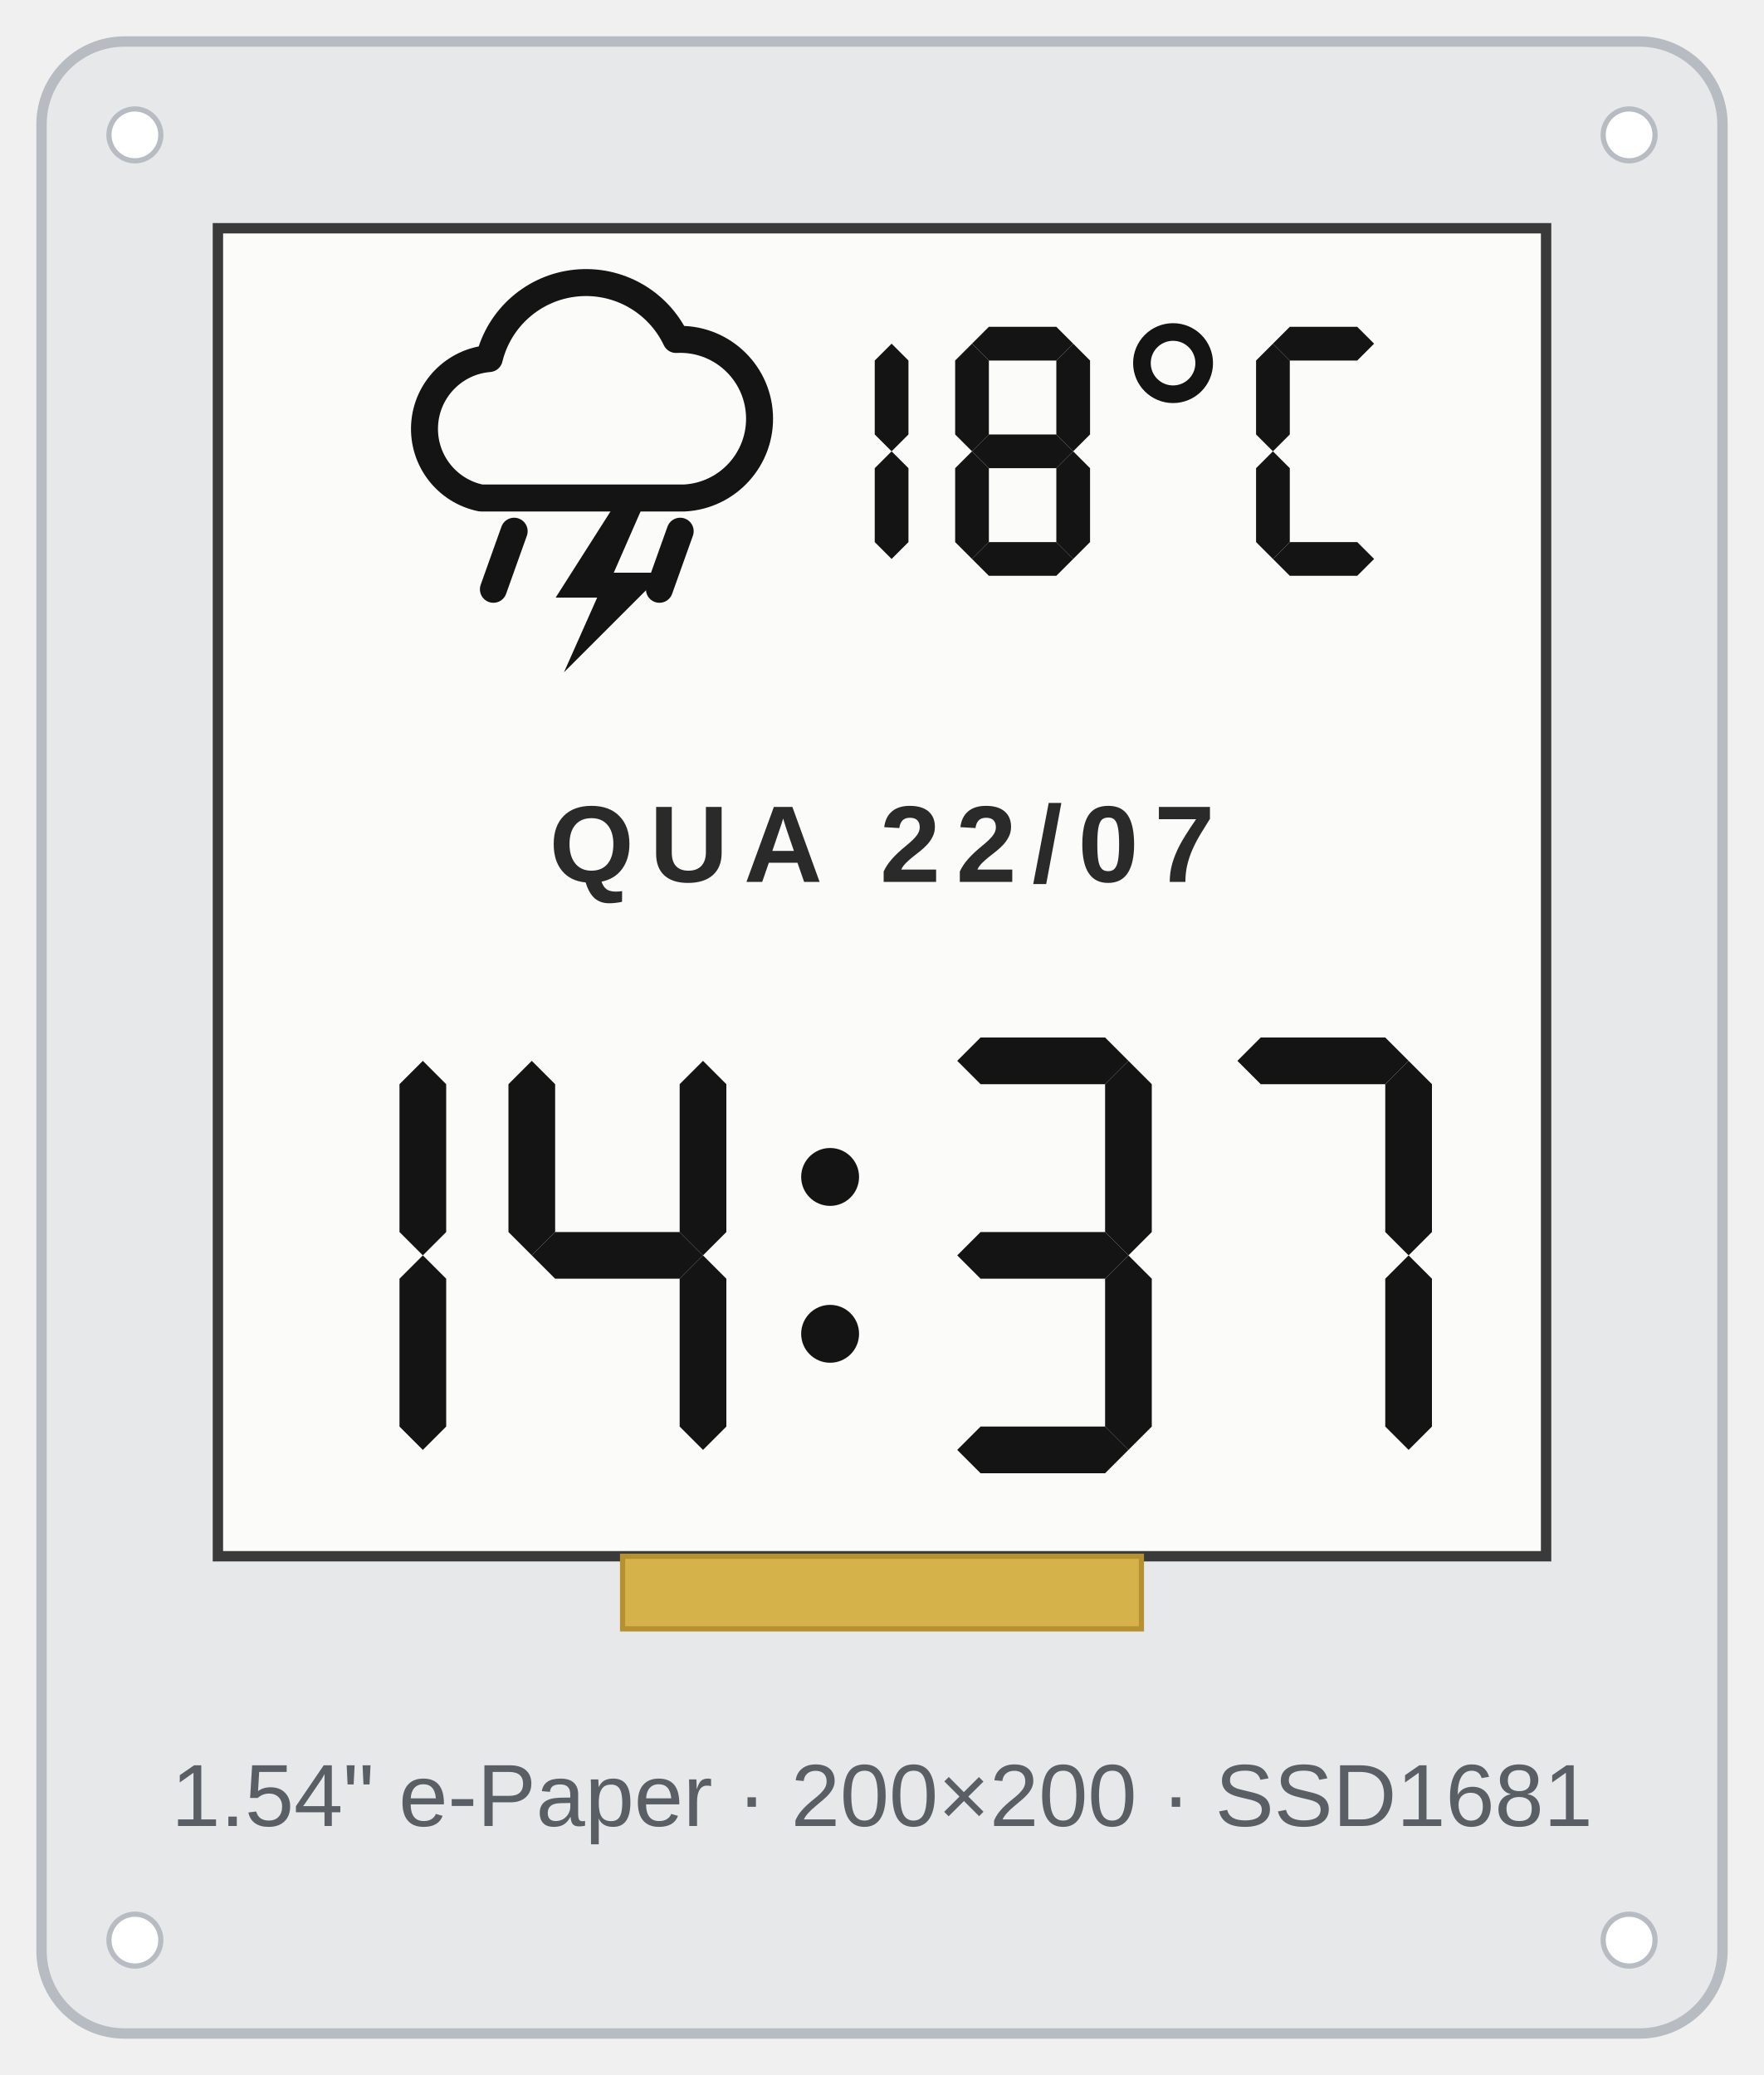
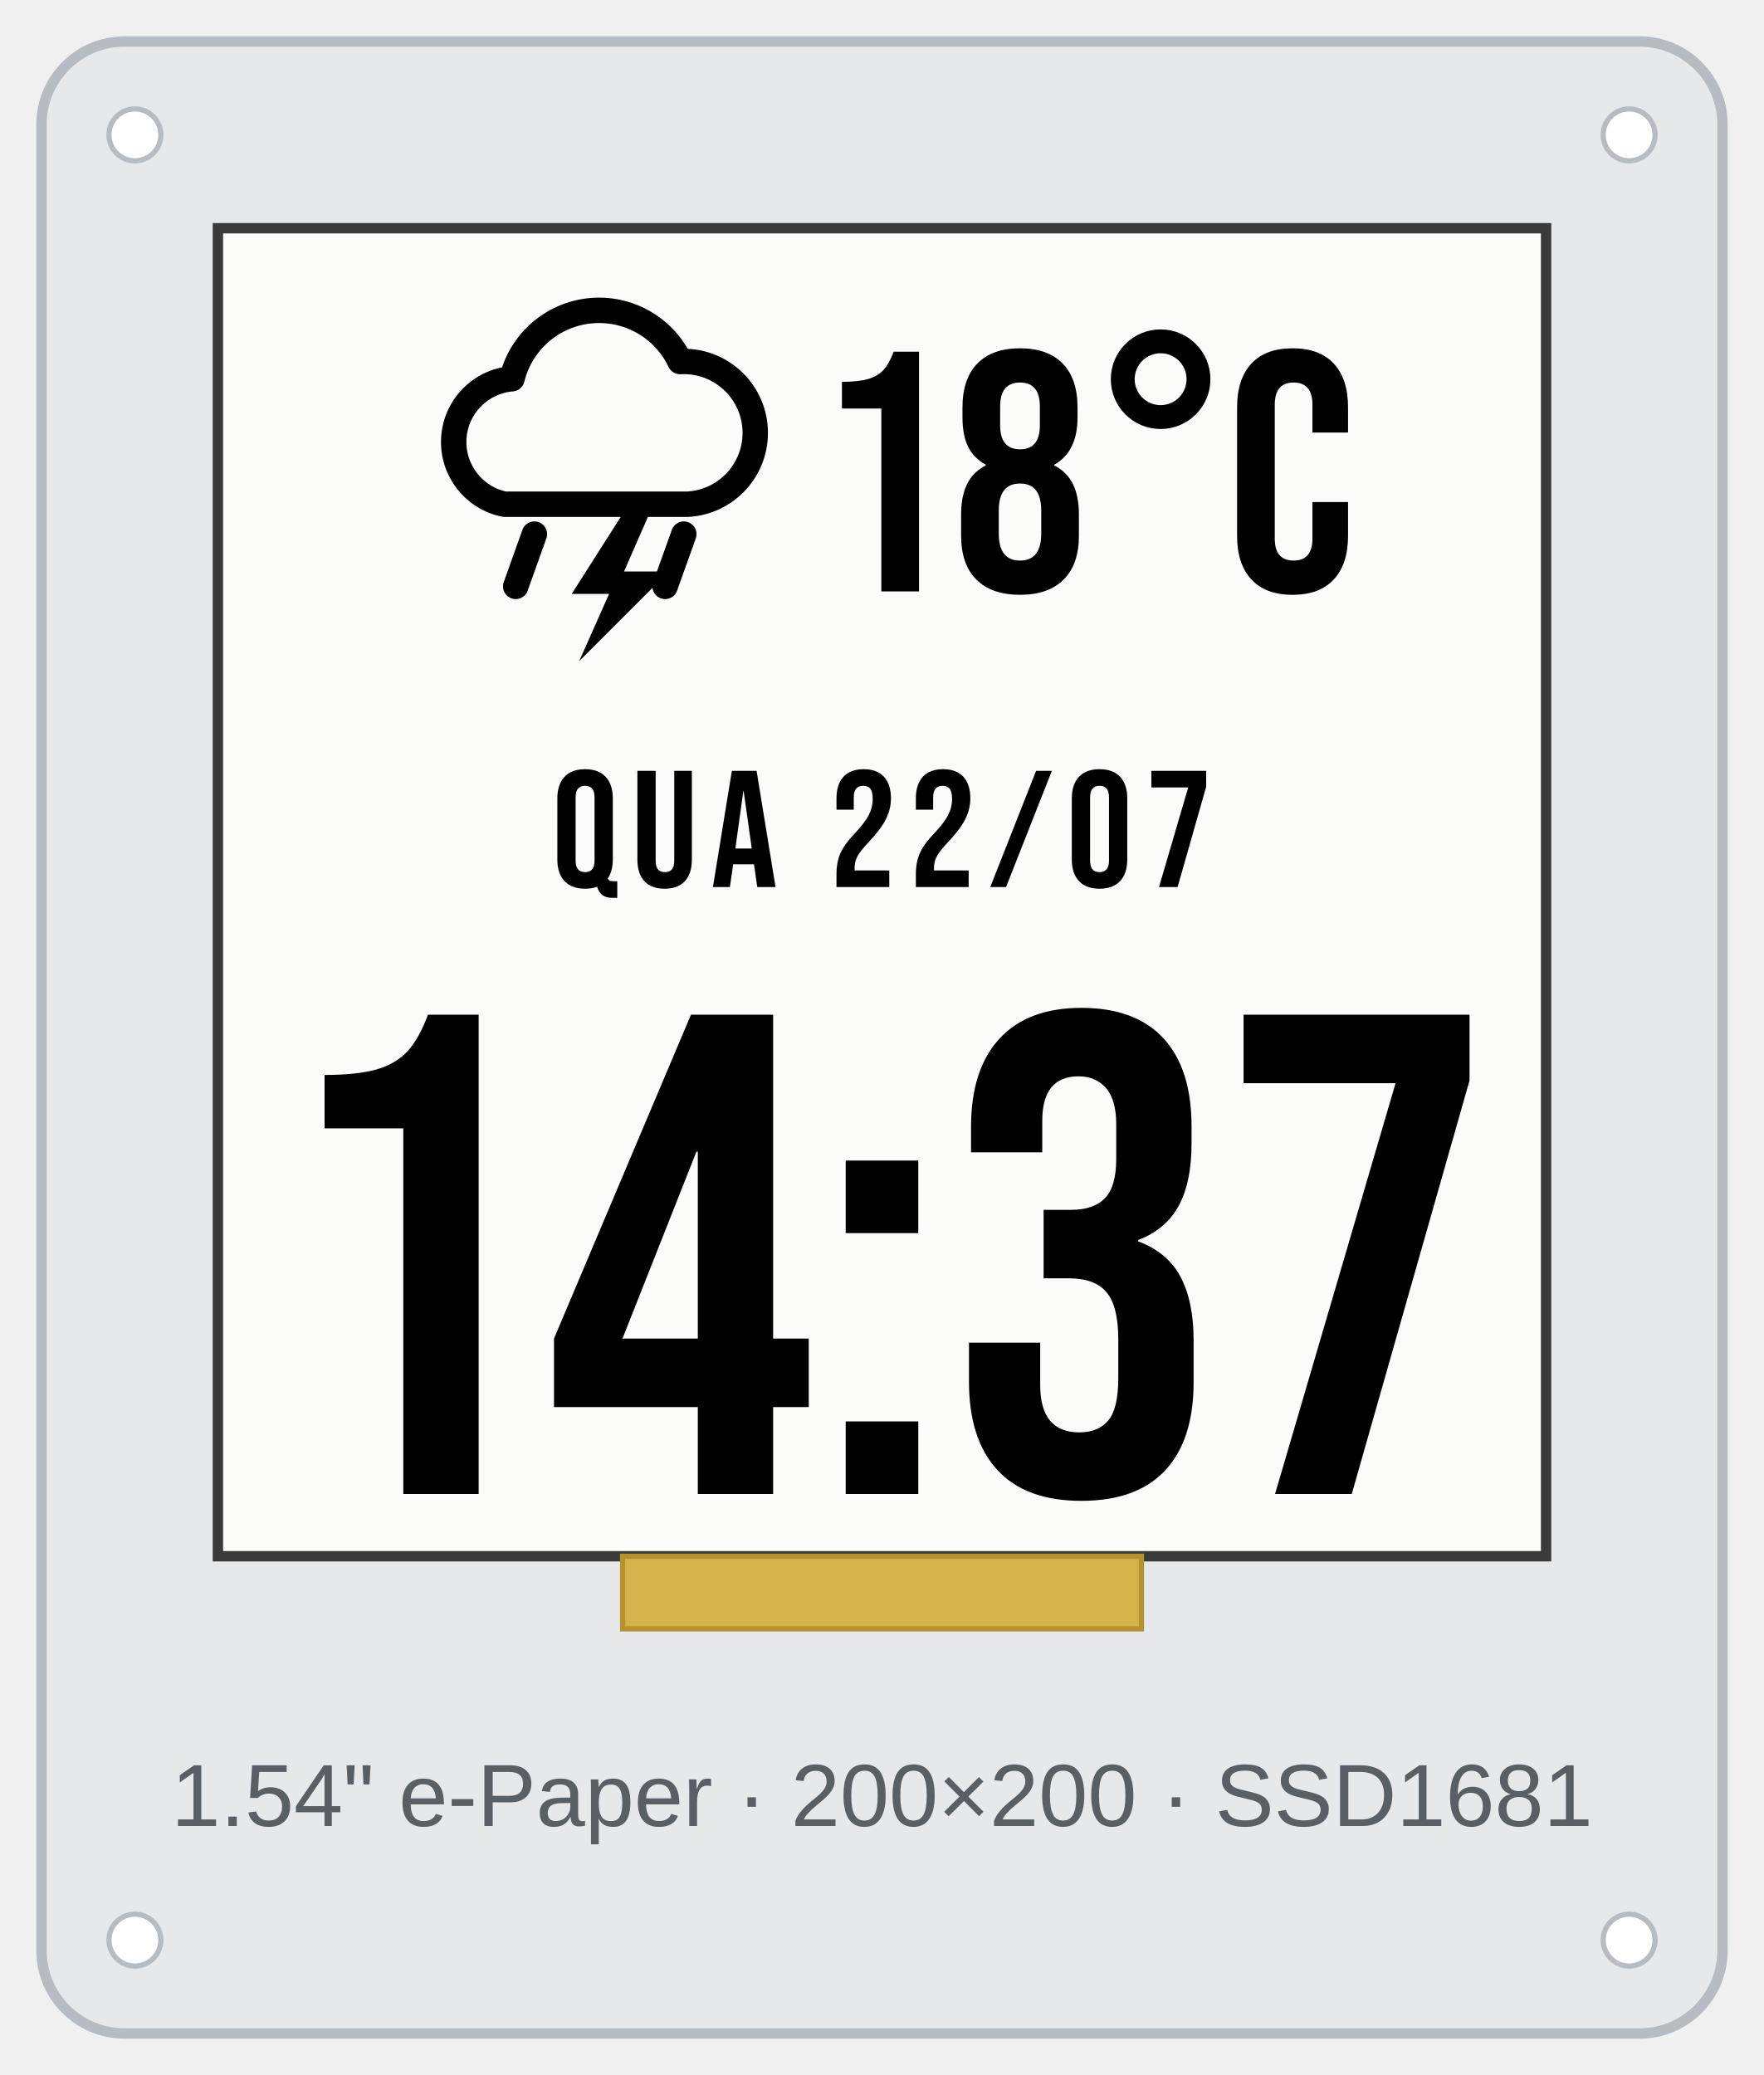
- <svg xmlns="http://www.w3.org/2000/svg" width="340" height="400" viewBox="0 0 340 400" font-family="'Helvetica Neue', Arial, sans-serif">
+ <svg xmlns="http://www.w3.org/2000/svg" width="340" height="400" viewBox="0 0 340 400" font-family="Arial, sans-serif">
  <rect x="8" y="8" width="324" height="384" rx="16" fill="#e6e8ea" stroke="#b7bcc2" stroke-width="2" />
  <circle cx="26" cy="26" r="5" fill="#fff" stroke="#b7bcc2" />
  <circle cx="314" cy="26" r="5" fill="#fff" stroke="#b7bcc2" />
  <circle cx="26" cy="374" r="5" fill="#fff" stroke="#b7bcc2" />
  <circle cx="314" cy="374" r="5" fill="#fff" stroke="#b7bcc2" />
  <rect x="42" y="44" width="256" height="256" fill="#fbfbf9" stroke="#3a3a3a" stroke-width="2" />
-   <g transform="translate(19.1,-72) scale(0.8)">
-     <g fill="none" stroke="#141414" stroke-width="6.5" stroke-linejoin="round" stroke-linecap="round">
+   <g transform="translate(31.0,-54) scale(0.72)">
+     <g fill="none" stroke="#000000" stroke-width="6.8" stroke-linejoin="round" stroke-linecap="round">
      <path d="M92 210 a17 17 0 0 1 2 -33.6 a24 24 0 0 1 45 -4.6 a15 15 0 0 1 2 38.2 z" />
      <line x1="100" y1="218" x2="95" y2="232" />
      <line x1="140" y1="218" x2="135" y2="232" />
    </g>
-     <path d="M124 212 L110 234 L120 234 L112 252 L136 228 L124 228 L131 212 Z" fill="#141414" />
+     <path d="M124 212 L110 234 L120 234 L112 252 L136 228 L124 228 L131 212 Z" fill="#000000" />
  </g>
-   <polygon points="81.5,204.5 86.0,209.0 86.0,237.5 81.5,242.0 77.0,237.5 77.0,209.0" fill="#141414" />
-   <polygon points="81.5,242.0 86.0,246.5 86.0,275.0 81.5,279.5 77.0,275.0 77.0,246.5" fill="#141414" />
-   <polygon points="135.5,204.5 140.0,209.0 140.0,237.5 135.5,242.0 131.0,237.5 131.0,209.0" fill="#141414" />
-   <polygon points="135.5,242.0 140.0,246.5 140.0,275.0 135.5,279.5 131.0,275.0 131.0,246.5" fill="#141414" />
-   <polygon points="102.5,204.5 107.0,209.0 107.0,237.5 102.5,242.0 98.0,237.5 98.0,209.0" fill="#141414" />
-   <polygon points="102.5,242.0 107.0,237.5 131.0,237.5 135.5,242.0 131.0,246.5 107.0,246.5" fill="#141414" />
-   <circle cx="160.0" cy="226.88" r="5.58" fill="#141414" />
-   <circle cx="160.0" cy="257.12" r="5.58" fill="#141414" />
-   <polygon points="184.5,204.5 189.0,200.0 213.0,200.0 217.5,204.5 213.0,209.0 189.0,209.0" fill="#141414" />
-   <polygon points="217.5,204.5 222.0,209.0 222.0,237.5 217.5,242.0 213.0,237.5 213.0,209.0" fill="#141414" />
-   <polygon points="217.5,242.0 222.0,246.5 222.0,275.0 217.5,279.5 213.0,275.0 213.0,246.5" fill="#141414" />
-   <polygon points="184.5,279.5 189.0,275.0 213.0,275.0 217.5,279.5 213.0,284.0 189.0,284.0" fill="#141414" />
-   <polygon points="184.5,242.0 189.0,237.5 213.0,237.5 217.5,242.0 213.0,246.5 189.0,246.5" fill="#141414" />
-   <polygon points="238.5,204.5 243.0,200.0 267.0,200.0 271.5,204.5 267.0,209.0 243.0,209.0" fill="#141414" />
-   <polygon points="271.5,204.5 276.0,209.0 276.0,237.5 271.5,242.0 267.0,237.5 267.0,209.0" fill="#141414" />
-   <polygon points="271.5,242.0 276.0,246.5 276.0,275.0 271.5,279.5 267.0,275.0 267.0,246.5" fill="#141414" />
-   <polygon points="171.85,66.25 175.1,69.5 175.1,83.75 171.85,87.0 168.6,83.75 168.6,69.5" fill="#141414" />
-   <polygon points="171.85,87.0 175.1,90.25 175.1,104.5 171.85,107.75 168.6,104.5 168.6,90.25" fill="#141414" />
-   <polygon points="187.35,66.25 190.6,63.0 203.6,63.0 206.85,66.25 203.6,69.5 190.6,69.5" fill="#141414" />
-   <polygon points="206.85,66.25 210.1,69.5 210.1,83.75 206.85,87.0 203.6,83.75 203.6,69.5" fill="#141414" />
-   <polygon points="206.85,87.0 210.1,90.25 210.1,104.5 206.85,107.75 203.6,104.5 203.6,90.25" fill="#141414" />
-   <polygon points="187.35,107.75 190.6,104.5 203.6,104.5 206.85,107.75 203.6,111.0 190.6,111.0" fill="#141414" />
-   <polygon points="187.35,87.0 190.6,90.25 190.6,104.5 187.35,107.75 184.1,104.5 184.1,90.25" fill="#141414" />
-   <polygon points="187.35,66.25 190.6,69.5 190.6,83.75 187.35,87.0 184.1,83.75 184.1,69.5" fill="#141414" />
-   <polygon points="187.35,87.0 190.6,83.75 203.6,83.75 206.85,87.0 203.6,90.25 190.6,90.25" fill="#141414" />
-   <circle cx="226.1" cy="70" r="6" fill="none" stroke="#141414" stroke-width="3.4" />
-   <polygon points="245.35,66.25 248.6,63.0 261.6,63.0 264.85,66.25 261.6,69.5 248.6,69.5" fill="#141414" />
-   <polygon points="245.35,107.75 248.6,104.5 261.6,104.5 264.85,107.75 261.6,111.0 248.6,111.0" fill="#141414" />
-   <polygon points="245.35,87.0 248.6,90.25 248.6,104.5 245.35,107.75 242.1,104.5 242.1,90.25" fill="#141414" />
-   <polygon points="245.35,66.25 248.6,69.5 248.6,83.75 245.35,87.0 242.1,83.75 242.1,69.5" fill="#141414" />
-   <text x="170" y="170" text-anchor="middle" font-size="21" font-weight="600" letter-spacing="3" fill="#2a2a2a">QUA 22/07</text>
+   <g fill="#000000">
+     <path transform="translate(157.00,114) scale(0.066,-0.066)" d="M195 534H80V612Q127 612 155.5 620.0Q184 628 201.0 646.5Q218 665 231 700H305V0H195Z" />
+     <path transform="translate(183.40,114) scale(0.066,-0.066)" d="M28 163V225Q28 277 45.0 312.5Q62 348 100 368V370Q65 389 48.5 422.5Q32 456 32 508V537Q32 621 75.5 665.5Q119 710 200 710Q281 710 324.5 665.5Q368 621 368 537V508Q368 408 300 370V368Q338 348 355.0 312.5Q372 277 372 225V163Q372 79 327.5 34.5Q283 -10 200 -10Q117 -10 72.5 34.5Q28 79 28 163ZM258 485V540Q258 610 200 610Q142 610 142 540V485Q142 415 200 415Q258 415 258 485ZM262 169V236Q262 315 200 315Q138 315 138 236V169Q138 90 200 90Q262 90 262 169Z" />
+   </g>
+   <circle cx="223.7" cy="73.1" r="7.3" fill="none" stroke="#000000" stroke-width="4.6" />
+   <g fill="#000000">
+     <path transform="translate(236.20,114) scale(0.066,-0.066)" d="M34 162V538Q34 620 75.5 665.0Q117 710 196 710Q275 710 316.5 665.0Q358 620 358 538V464H254V545Q254 610 199 610Q144 610 144 545V154Q144 90 199 90Q254 90 254 154V261H358V162Q358 80 316.5 35.0Q275 -10 196 -10Q117 -10 75.5 35.0Q34 80 34 162Z" />
+   </g>
+   <g fill="#000000">
+     <path transform="translate(106.37,171) scale(0.032,-0.032)" d="M273 2Q242 -10 200 -10Q119 -10 76.0 36.0Q33 82 33 166V534Q33 618 76.0 664.0Q119 710 200 710Q281 710 324.0 664.0Q367 618 367 534V166Q367 96 336 51Q342 41 351.0 38.0Q360 35 377 35H394V-65H365Q290 -65 273 2ZM257 159V541Q257 610 200 610Q143 610 143 541V159Q143 90 200 90Q257 90 257 159Z" />
+     <path transform="translate(121.67,171) scale(0.032,-0.032)" d="M37 166V700H147V158Q147 122 161.5 106.0Q176 90 203 90Q230 90 244.5 106.0Q259 122 259 158V700H365V166Q365 81 323.0 35.5Q281 -10 201 -10Q121 -10 79.0 35.5Q37 81 37 166Z" />
+     <path transform="translate(137.03,171) scale(0.032,-0.032)" d="M126 700H275L389 0H279L259 139V137H134L114 0H12ZM246 232 197 578H195L147 232Z" />
+     <path transform="translate(159.98,171) scale(0.032,-0.032)" d="M39 76Q39 151 63.0 204.5Q87 258 149 323Q210 388 233.5 434.0Q257 480 257 530Q257 575 242.5 592.5Q228 610 200 610Q143 610 143 541V466H39V534Q39 619 81.0 664.5Q123 710 203 710Q283 710 325.0 664.5Q367 619 367 534Q367 470 336.5 409.0Q306 348 231 269Q182 217 165.0 184.5Q148 152 148 115V100H357V0H39Z" />
+     <path transform="translate(175.28,171) scale(0.032,-0.032)" d="M39 76Q39 151 63.0 204.5Q87 258 149 323Q210 388 233.5 434.0Q257 480 257 530Q257 575 242.5 592.5Q228 610 200 610Q143 610 143 541V466H39V534Q39 619 81.0 664.5Q123 710 203 710Q283 710 325.0 664.5Q367 619 367 534Q367 470 336.5 409.0Q306 348 231 269Q182 217 165.0 184.5Q148 152 148 115V100H357V0H39Z" />
+     <path transform="translate(190.58,171) scale(0.032,-0.032)" d="M285 700H380L104 0H9Z" />
+     <path transform="translate(205.53,171) scale(0.032,-0.032)" d="M33 166V534Q33 618 76.0 664.0Q119 710 200 710Q281 710 324.0 664.0Q367 618 367 534V166Q367 82 324.0 36.0Q281 -10 200 -10Q119 -10 76.0 36.0Q33 82 33 166ZM257 159V541Q257 610 200 610Q143 610 143 541V159Q143 90 200 90Q257 90 257 159Z" />
+     <path transform="translate(220.83,171) scale(0.032,-0.032)" d="M256 600H34V700H364V604L192 0H80Z" />
+   </g>
+   <g fill="#000000">
+     <path transform="translate(52.00,288) scale(0.13199,-0.13199)" d="M195 534H80V612Q127 612 155.5 620.0Q184 628 201.0 646.5Q218 665 231 700H305V0H195Z" />
+     <path transform="translate(104.80,288) scale(0.13199,-0.13199)" d="M225 127H15V227L215 700H335V227H387V127H335V0H225ZM225 227V500H223L115 227Z" />
+     <path transform="translate(157.59,288) scale(0.13199,-0.13199)" d="M41 487H147V381H41ZM41 106H147V0H41Z" />
+     <path transform="translate(182.41,288) scale(0.13199,-0.13199)" d="M33 164V221H137V159Q137 90 194 90Q222 90 236.5 107.5Q251 125 251 169V226Q251 274 234.0 294.5Q217 315 179 315H142V415H182Q215 415 231.5 432.0Q248 449 248 489V540Q248 576 233.0 593.0Q218 610 193 610Q140 610 140 545V499H36V536Q36 620 77.5 665.0Q119 710 197 710Q276 710 317.0 665.5Q358 621 358 537V512Q358 455 339.0 420.5Q320 386 280 371V369Q323 353 342.0 317.0Q361 281 361 225V163Q361 79 319.5 34.5Q278 -10 197 -10Q116 -10 74.5 35.0Q33 80 33 164Z" />
+     <path transform="translate(235.20,288) scale(0.13199,-0.13199)" d="M256 600H34V700H364V604L192 0H80Z" />
+   </g>
  <rect x="120" y="300" width="100" height="14" fill="#d6b24a" stroke="#b7902f" />
  <text x="170" y="352" text-anchor="middle" font-size="17" fill="#5a5f66">1.54" e-Paper · 200×200 · SSD1681</text>
</svg>
